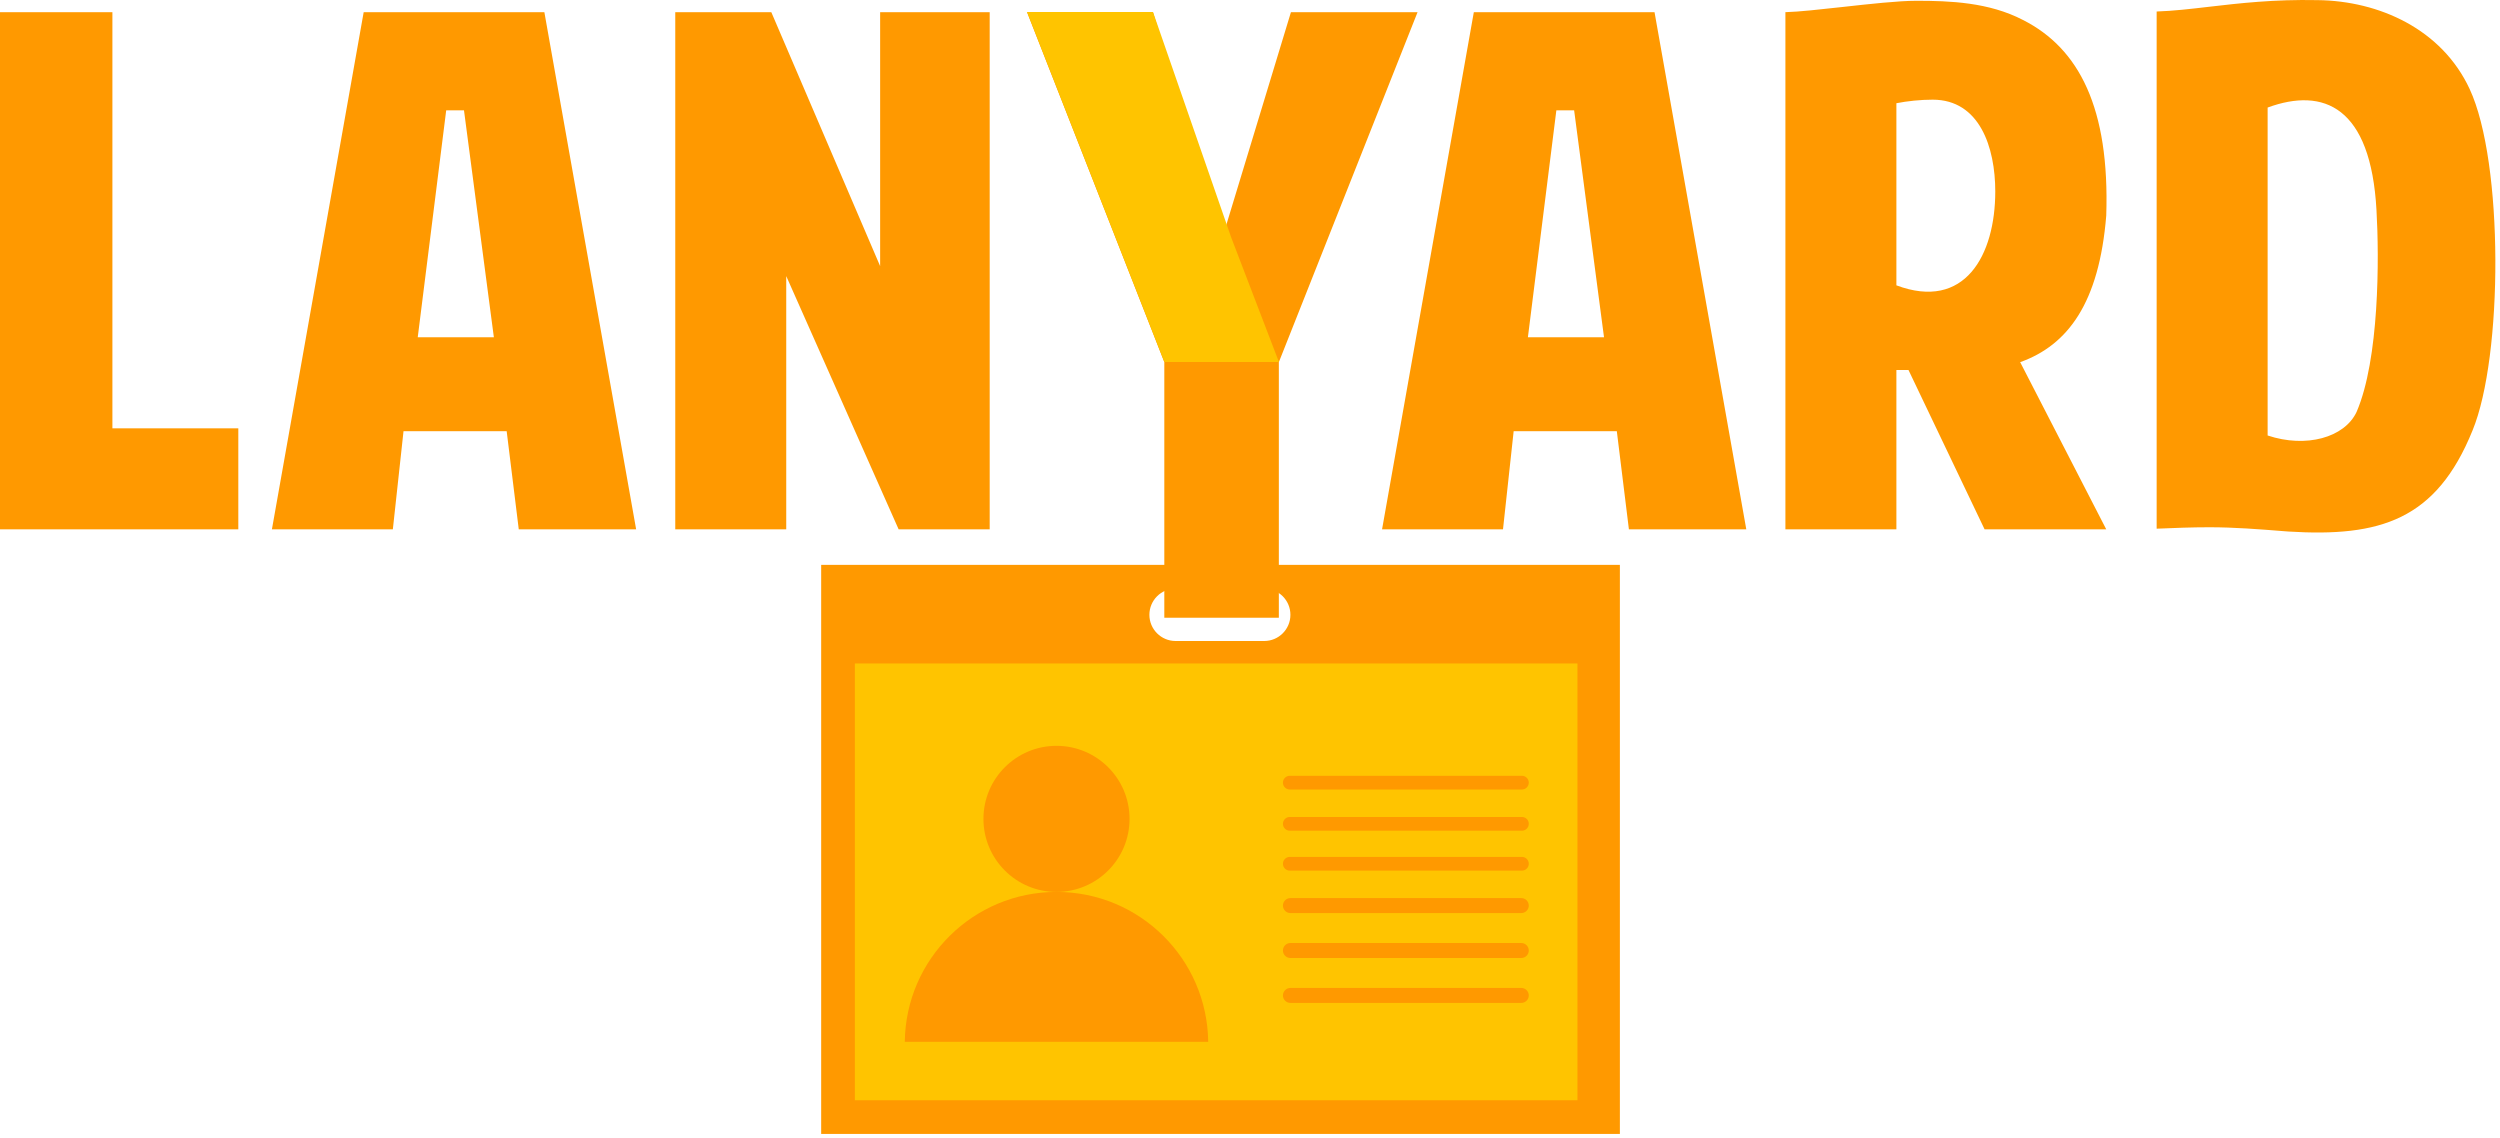
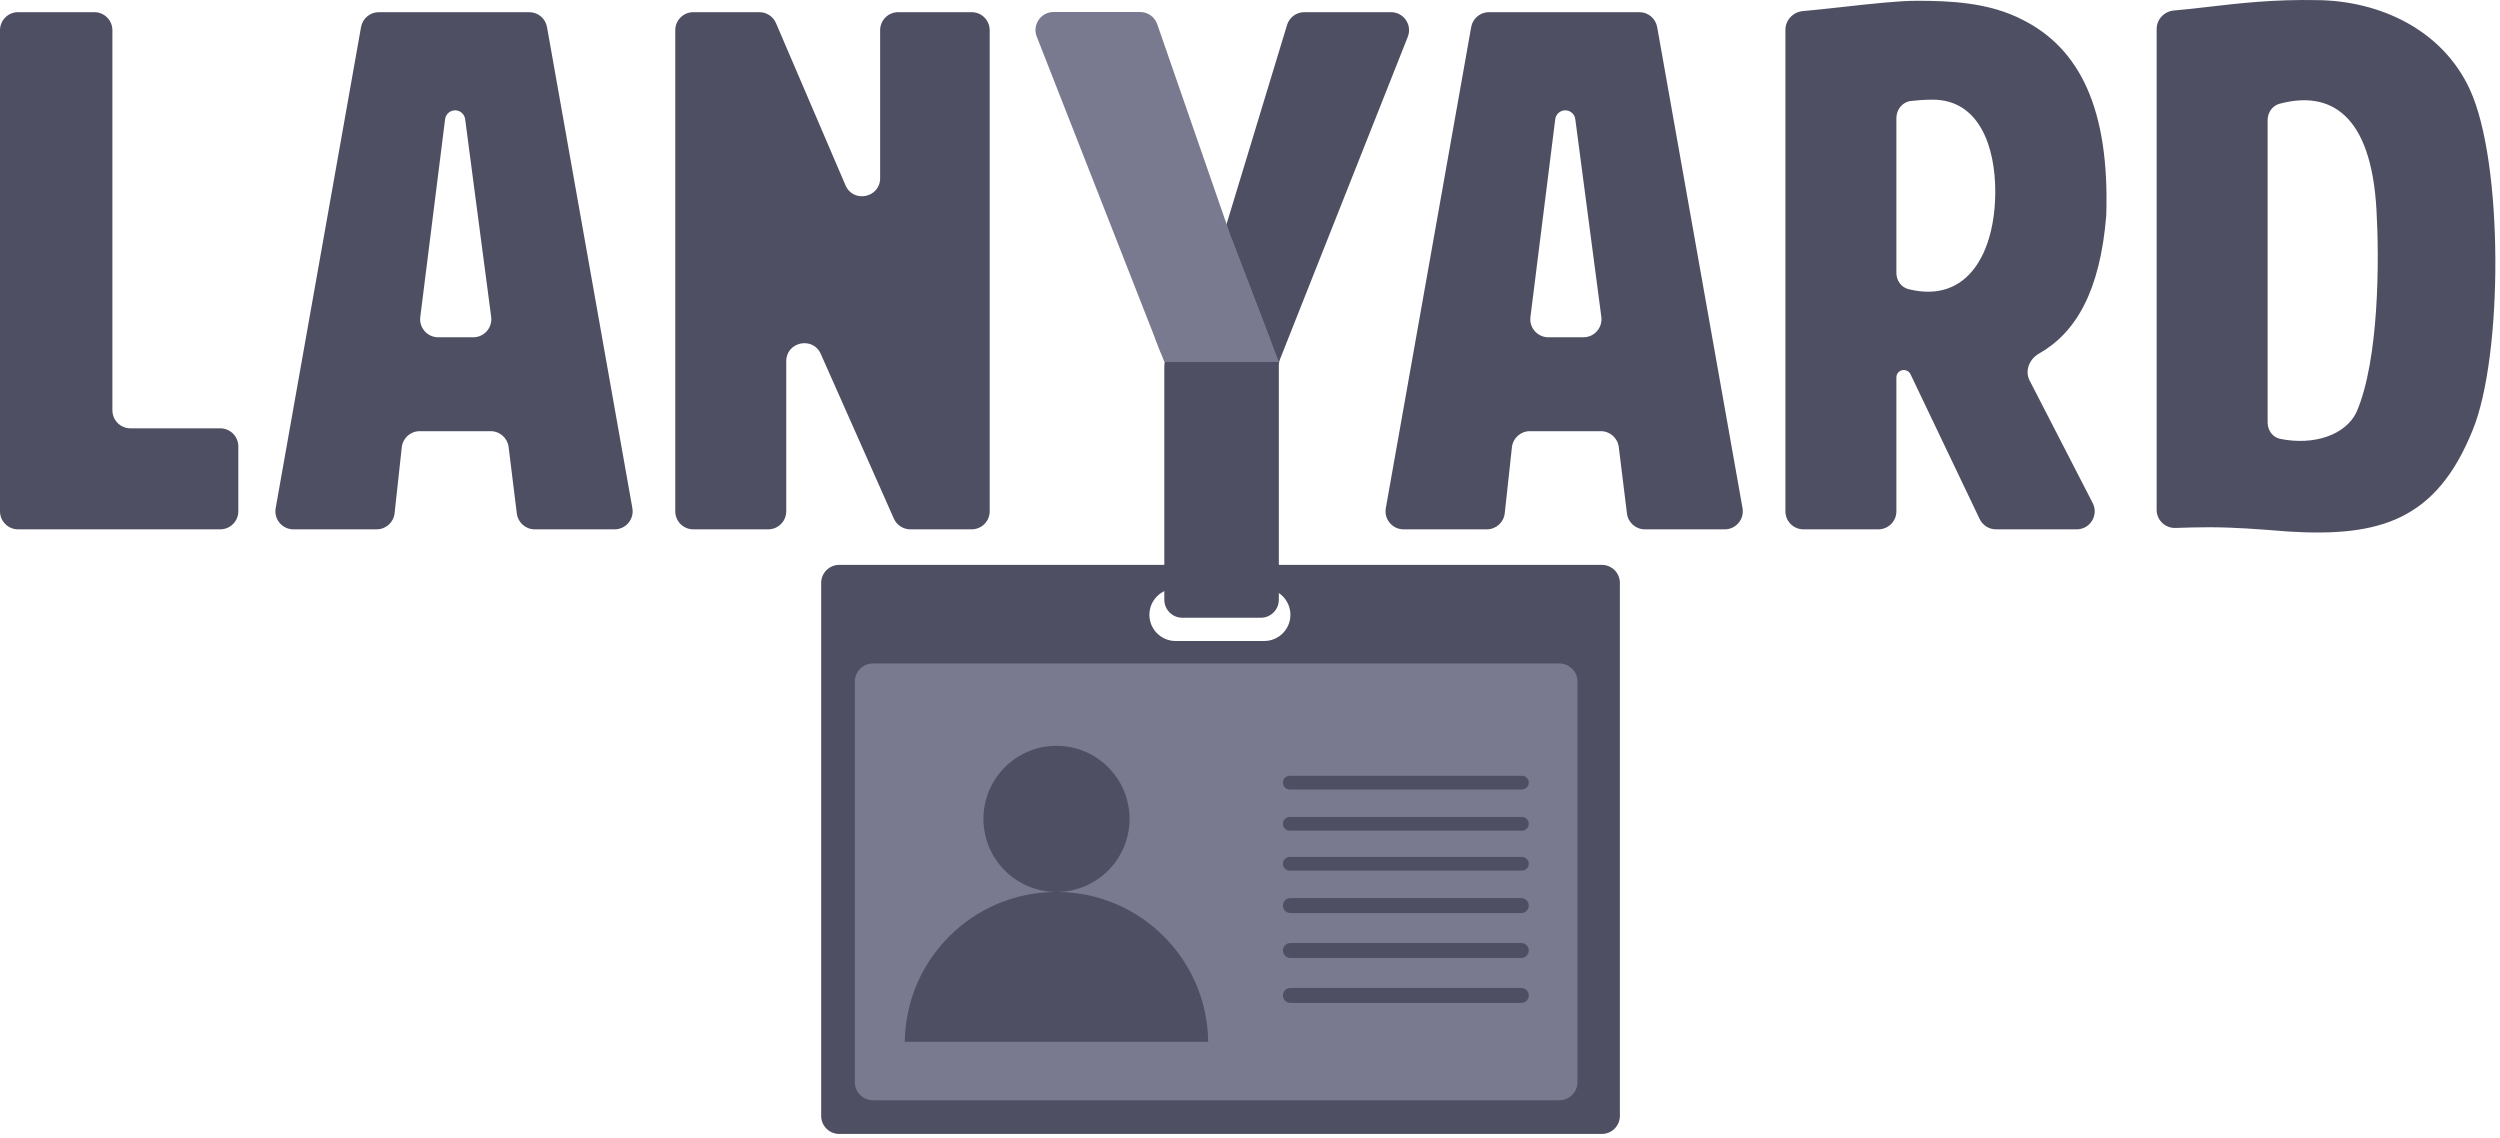
<svg xmlns="http://www.w3.org/2000/svg" width="277" height="126" viewBox="0 0 277 126" fill="none">
-   <path fill-rule="evenodd" clip-rule="evenodd" d="M179.483 62.588H90.986V125.642H179.483V62.588ZM130.257 65.215C128.653 65.215 127.353 66.515 127.353 68.119C127.353 69.723 128.653 71.023 130.257 71.023H140.074C141.678 71.023 142.978 69.723 142.978 68.119C142.978 66.515 141.678 65.215 140.074 65.215H130.257Z" fill="#FF9900" />
-   <rect x="94.719" y="73.512" width="80.062" height="48.397" fill="#FFC400" />
-   <circle cx="117.06" cy="90.732" r="8.094" fill="#FF9900" />
-   <path fill-rule="evenodd" clip-rule="evenodd" d="M133.869 115.429H100.251C100.362 106.24 107.845 98.826 117.06 98.826C126.275 98.826 133.758 106.24 133.869 115.429Z" fill="#FF9900" />
-   <rect x="142.148" y="85.957" width="27.241" height="1.521" rx="0.761" fill="#FF9900" />
-   <rect x="142.148" y="90.52" width="27.241" height="1.521" rx="0.761" fill="#FF9900" />
-   <rect x="142.148" y="94.945" width="27.241" height="1.521" rx="0.761" fill="#FF9900" />
-   <rect x="142.148" y="99.508" width="27.241" height="1.659" rx="0.83" fill="#FF9900" />
-   <rect x="142.148" y="104.486" width="27.241" height="1.659" rx="0.83" fill="#FF9900" />
-   <rect x="142.148" y="109.464" width="27.241" height="1.659" rx="0.83" fill="#FF9900" />
-   <path d="M129.006 68.447V40.128L113.793 1.348H127.744L135.469 26.256L143.036 1.348H157.066L141.696 40.128V68.447H129.006Z" fill="#FF9900" />
-   <path fill-rule="evenodd" clip-rule="evenodd" d="M251.253 11.916V48.252C255.509 49.671 259.766 48.489 261.106 45.651C263.628 39.819 263.628 28.626 263.313 23.266C262.682 11.837 257.48 9.63 251.253 11.916ZM244.79 58.42C242.819 58.42 240.849 58.499 238.957 58.578V1.275C240.786 1.215 242.673 0.995 244.738 0.754C248.101 0.363 251.937 -0.084 256.771 0.014C263.628 0.092 270.564 3.245 273.638 9.866C277.422 17.985 277.343 39.503 273.954 47.701C269.934 57.632 263.707 59.524 253.539 58.893L253.101 58.859C250.266 58.634 247.563 58.42 244.79 58.42ZM233.372 23.891C232.584 33.586 229.116 38.236 223.835 40.128L233.372 58.651H219.893L211.46 40.995H210.12V58.651H197.823V1.348C199.293 1.312 201.675 1.048 204.176 0.771C207.177 0.438 210.349 0.087 212.327 0.087C216.031 0.087 220.366 0.245 224.15 2.215C230.377 5.368 233.766 11.989 233.372 23.891ZM210.12 11.437V31.616C217.686 34.453 221.076 28.305 221.076 21.211C221.076 16.324 219.342 11.043 214.14 11.043C212.8 11.043 211.302 11.201 210.12 11.437ZM26.405 47.459V58.651H0V1.348H12.454V47.459H26.405ZM57.479 58.651L56.139 47.774H44.71L43.527 58.651H30.128L40.296 1.348H60.316L70.484 58.651H57.479ZM54.72 37.37L51.41 12.225H49.439L46.286 37.37H54.72ZM87.115 58.651V30.591L99.569 58.651H109.658V1.348H97.519V29.487L85.46 1.348H74.819V58.651H87.115ZM179.143 47.774L180.483 58.651H193.489L183.321 1.348H163.3L153.132 58.651H166.532L167.714 47.774H179.143ZM174.414 12.225L177.725 37.37H169.291L172.444 12.225H174.414Z" fill="#FF9900" />
-   <path d="M129.014 40.111H141.705L136.41 26.29L127.753 1.331H113.802L129.014 40.111Z" fill="#FFC400" />
+   <path fill-rule="evenodd" clip-rule="evenodd" d="M179.483 64.588C179.483 63.483 178.588 62.588 177.483 62.588H92.986C91.882 62.588 90.986 63.483 90.986 64.588V123.642C90.986 124.747 91.882 125.642 92.986 125.642H177.483C178.588 125.642 179.483 124.747 179.483 123.642V64.588ZM130.257 65.215C128.653 65.215 127.353 66.515 127.353 68.119C127.353 69.723 128.653 71.023 130.257 71.023H140.074C141.678 71.023 142.978 69.723 142.978 68.119C142.978 66.515 141.678 65.215 140.074 65.215H130.257Z" fill="#4E4F62" />
+   <rect x="94.719" y="73.512" width="80.062" height="48.397" rx="2" fill="#797A90" />
+   <path fill-rule="evenodd" clip-rule="evenodd" d="M117.084 98.826C121.543 98.813 125.154 95.194 125.154 90.732C125.154 86.262 121.53 82.638 117.06 82.638C112.59 82.638 108.966 86.262 108.966 90.732C108.966 95.194 112.577 98.813 117.036 98.826C107.832 98.839 100.362 106.248 100.251 115.429H133.869C133.758 106.248 126.288 98.839 117.084 98.826Z" fill="#4E4F62" />
+   <rect x="142.148" y="85.957" width="27.241" height="1.521" rx="0.761" fill="#4E4F62" />
+   <rect x="142.148" y="90.52" width="27.241" height="1.521" rx="0.761" fill="#4E4F62" />
+   <rect x="142.148" y="94.945" width="27.241" height="1.521" rx="0.761" fill="#4E4F62" />
+   <rect x="142.148" y="99.508" width="27.241" height="1.659" rx="0.83" fill="#4E4F62" />
+   <rect x="142.148" y="104.486" width="27.241" height="1.659" rx="0.83" fill="#4E4F62" />
+   <rect x="142.148" y="109.464" width="27.241" height="1.659" rx="0.83" fill="#4E4F62" />
+   <path d="M129.006 66.447V40.571C129.006 40.279 129.069 39.991 129.193 39.727L135.469 26.256L142.605 2.767C142.861 1.924 143.638 1.348 144.519 1.348H154.122C155.534 1.348 156.502 2.772 155.981 4.085L141.837 39.773C141.744 40.008 141.696 40.258 141.696 40.51V66.447C141.696 67.552 140.8 68.447 139.696 68.447H131.006C129.901 68.447 129.006 67.552 129.006 66.447Z" fill="#4E4F62" />
+   <path fill-rule="evenodd" clip-rule="evenodd" d="M252.585 11.492C251.774 11.708 251.253 12.473 251.253 13.312V46.811C251.253 47.672 251.802 48.453 252.645 48.626C256.405 49.393 259.912 48.179 261.106 45.651C263.628 39.819 263.628 28.626 263.313 23.266C262.728 12.662 258.208 9.997 252.585 11.492ZM244.79 58.42C243.533 58.42 242.276 58.452 241.04 58.496C239.904 58.536 238.957 57.63 238.957 56.493V3.21C238.957 2.131 239.813 1.248 240.889 1.16C242.118 1.06 243.39 0.911 244.738 0.754C248.101 0.363 251.937 -0.084 256.771 0.014C263.628 0.092 270.564 3.245 273.638 9.866C277.422 17.985 277.343 39.503 273.954 47.701C269.934 57.632 263.707 59.524 253.539 58.893L253.101 58.859C250.266 58.634 247.563 58.42 244.79 58.42ZM233.372 23.891C232.692 32.252 230.019 36.861 225.91 39.185C224.857 39.779 224.326 41.082 224.879 42.157L231.871 55.736C232.556 57.067 231.59 58.651 230.093 58.651H221.155C220.384 58.651 219.682 58.209 219.35 57.513L211.683 41.463C211.546 41.177 211.258 40.995 210.941 40.995V40.995C210.488 40.995 210.12 41.363 210.12 41.817V56.651C210.12 57.756 209.224 58.651 208.12 58.651H199.823C198.719 58.651 197.823 57.756 197.823 56.651V3.3C197.823 2.214 198.689 1.32 199.771 1.227C201.057 1.117 202.593 0.946 204.176 0.771C207.177 0.438 210.349 0.087 212.327 0.087C216.031 0.087 220.366 0.245 224.15 2.215C230.377 5.368 233.766 11.989 233.372 23.891ZM211.739 11.187C210.792 11.296 210.12 12.123 210.12 13.077V30.23C210.12 31.063 210.634 31.828 211.442 32.032C218.083 33.709 221.076 27.878 221.076 21.211C221.076 16.324 219.342 11.043 214.14 11.043C213.362 11.043 212.531 11.096 211.739 11.187ZM24.405 47.459C25.51 47.459 26.405 48.354 26.405 49.459V56.651C26.405 57.756 25.51 58.651 24.405 58.651H2C0.895 58.651 0 57.756 0 56.651V3.348C0 2.243 0.895 1.348 2 1.348H10.454C11.558 1.348 12.454 2.243 12.454 3.348V45.459C12.454 46.563 13.349 47.459 14.454 47.459H24.405ZM59.248 58.651C58.237 58.651 57.386 57.898 57.263 56.896L56.355 49.529C56.231 48.527 55.38 47.774 54.37 47.774H46.504C45.483 47.774 44.626 48.543 44.516 49.558L43.721 56.867C43.611 57.882 42.754 58.651 41.733 58.651H32.514C31.269 58.651 30.327 57.527 30.545 56.302L40.003 2.999C40.172 2.044 41.002 1.348 41.972 1.348H58.64C59.61 1.348 60.44 2.044 60.609 2.999L70.067 56.302C70.285 57.527 69.343 58.651 68.098 58.651H59.248ZM52.439 37.37C53.648 37.37 54.58 36.306 54.422 35.108L51.538 13.199C51.464 12.642 50.989 12.225 50.427 12.225V12.225C49.863 12.225 49.386 12.646 49.316 13.206L46.568 35.121C46.418 36.315 47.349 37.37 48.553 37.37H52.439ZM85.115 58.651C86.22 58.651 87.115 57.756 87.115 56.651V40.027C87.115 37.867 90.067 37.241 90.943 39.216L99.041 57.463C99.362 58.185 100.079 58.651 100.869 58.651H107.658C108.763 58.651 109.658 57.756 109.658 56.651V3.348C109.658 2.243 108.763 1.348 107.658 1.348H99.519C98.415 1.348 97.519 2.243 97.519 3.348V19.744C97.519 21.918 94.538 22.53 93.681 20.531L85.979 2.56C85.664 1.825 84.941 1.348 84.141 1.348H76.819C75.714 1.348 74.819 2.243 74.819 3.348V56.651C74.819 57.756 75.714 58.651 76.819 58.651H85.115ZM177.375 47.774C178.385 47.774 179.236 48.527 179.36 49.529L180.267 56.896C180.391 57.898 181.242 58.651 182.252 58.651H191.103C192.347 58.651 193.289 57.527 193.072 56.302L183.614 2.999C183.444 2.044 182.614 1.348 181.645 1.348H164.977C164.007 1.348 163.177 2.044 163.007 2.999L153.549 56.302C153.332 57.527 154.274 58.651 155.518 58.651H164.738C165.758 58.651 166.616 57.882 166.726 56.867L167.52 49.558C167.631 48.543 168.488 47.774 169.509 47.774H177.375ZM173.432 12.225C173.994 12.225 174.469 12.642 174.542 13.199L177.427 35.108C177.585 36.306 176.652 37.37 175.444 37.37H171.557C170.354 37.37 169.423 36.315 169.573 35.121L172.321 13.206C172.391 12.646 172.867 12.225 173.432 12.225V12.225Z" fill="#4E4F62" />
+   <path d="M128.516 38.842C128.817 39.608 129.555 40.111 130.378 40.111H138.797C140.199 40.111 141.166 38.706 140.664 37.396L136.41 26.29L128.22 2.676C127.94 1.871 127.182 1.331 126.33 1.331H116.735C115.325 1.331 114.358 2.75 114.873 4.062L128.516 38.842Z" fill="#797A90" />
+   <path d="M129.014 40.111H141.705L136.41 26.29L128 37.5L129.014 40.111Z" fill="#797A90" />
</svg>
